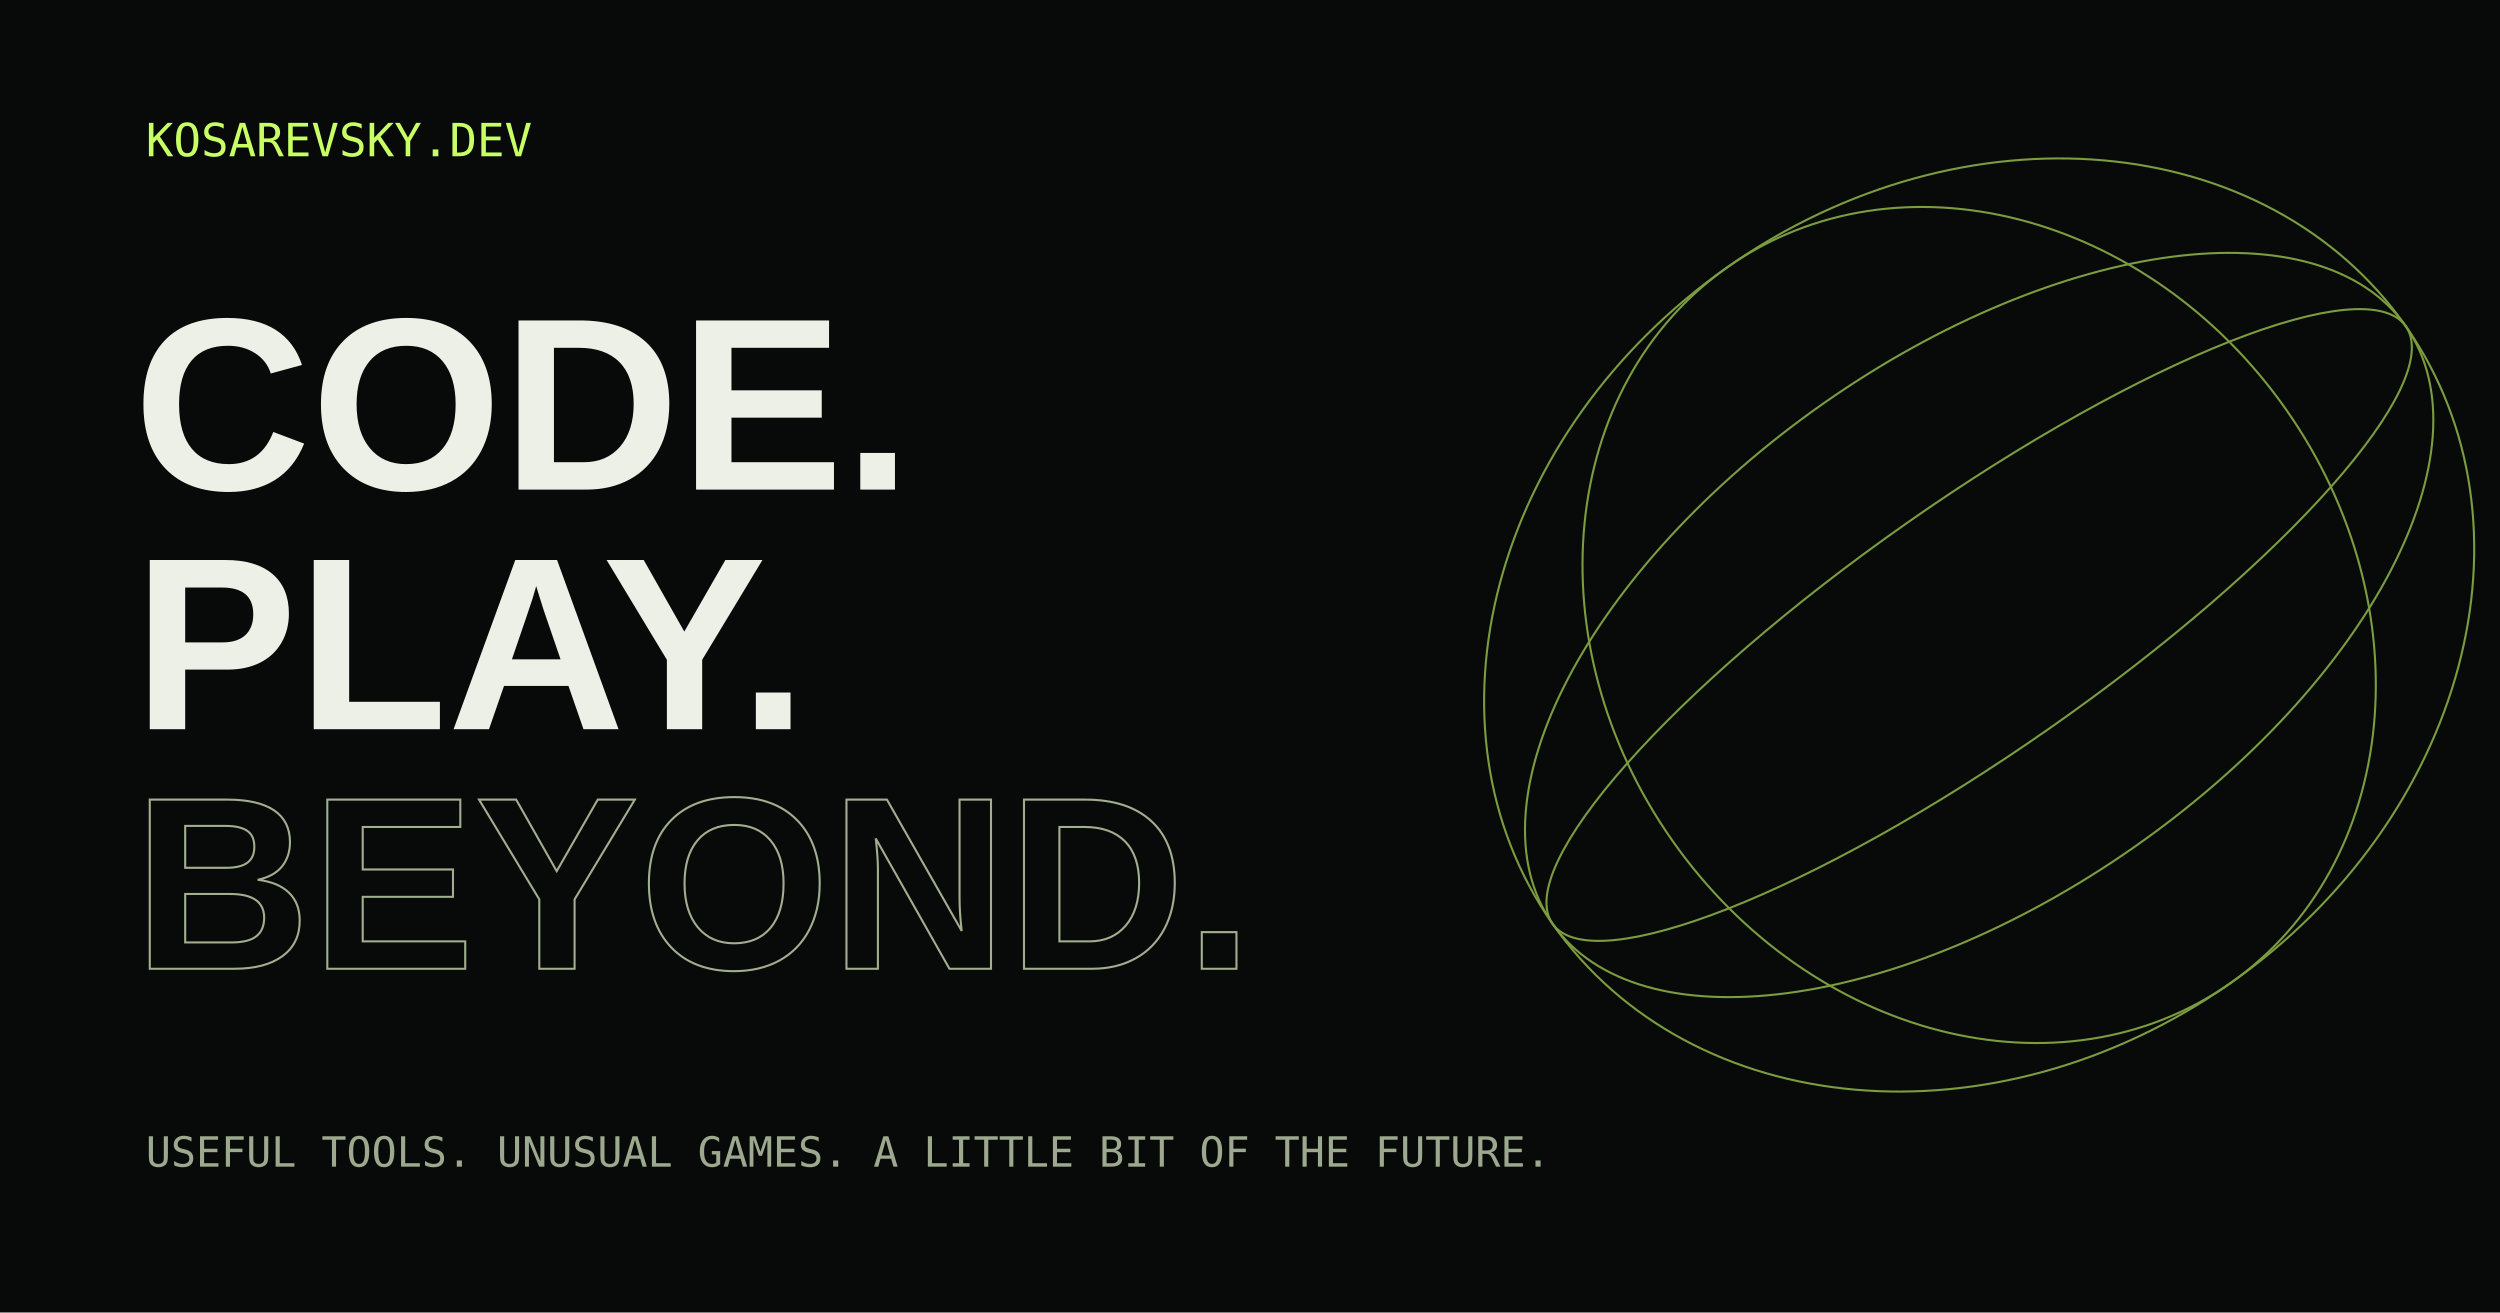
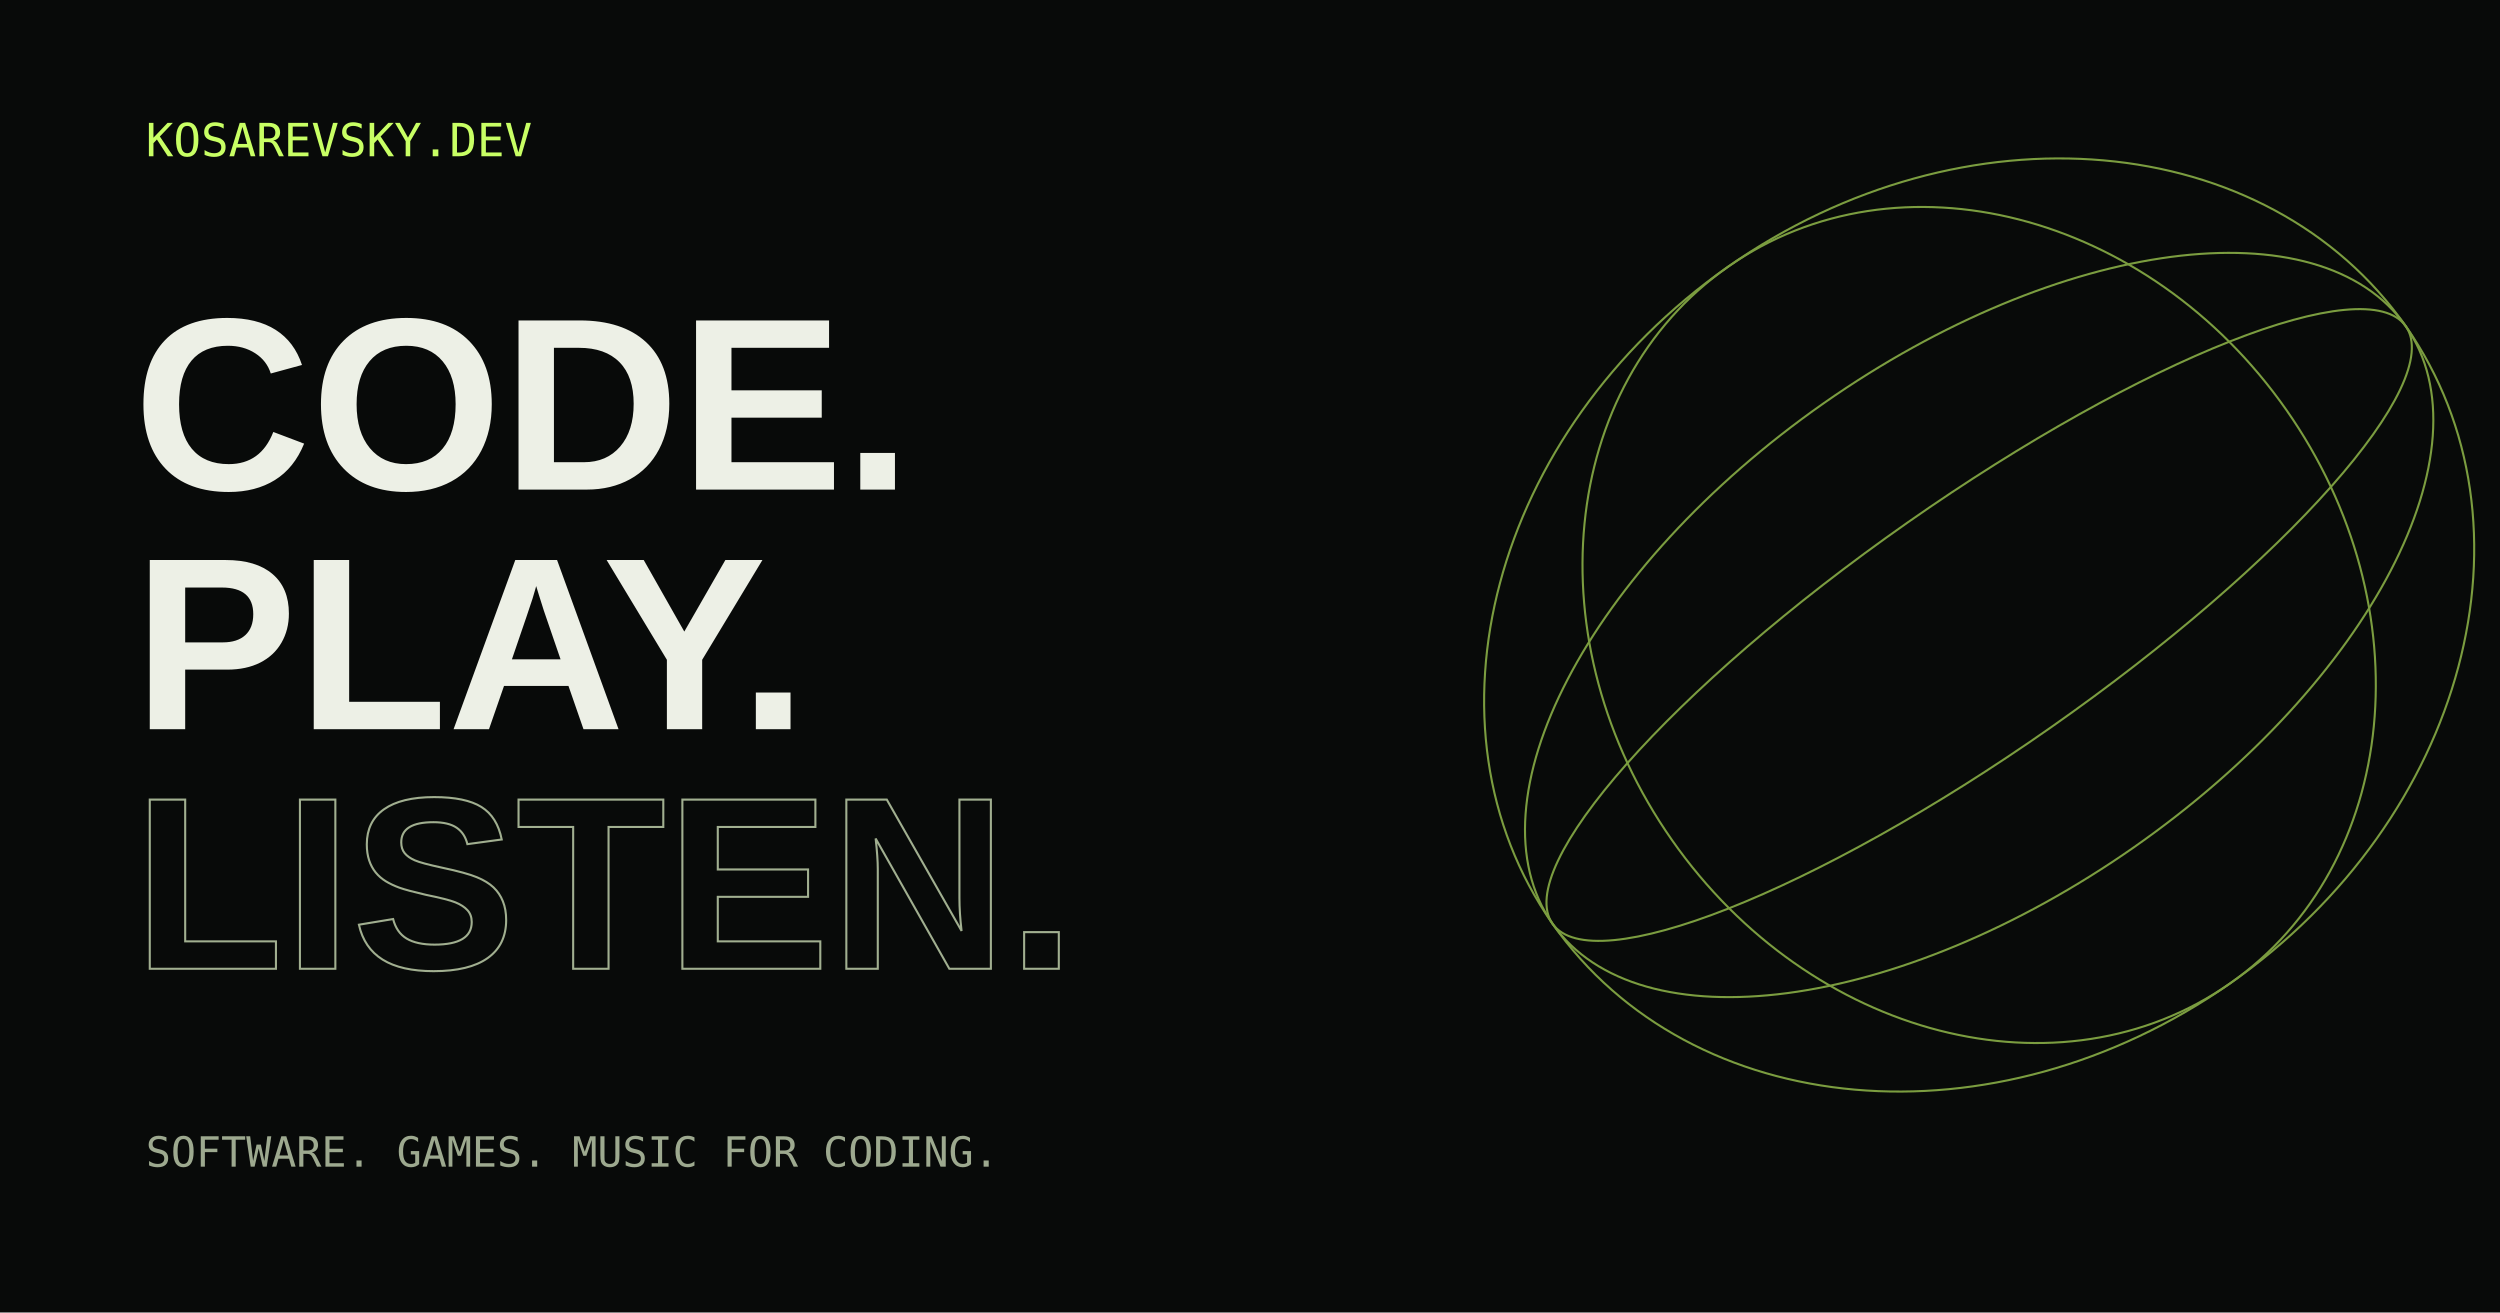
<svg xmlns="http://www.w3.org/2000/svg" width="1200" height="630" viewBox="0 0 1200 630">
  <rect width="1200" height="630" fill="#080a09" />
  <g fill="none" stroke="#c8ff64" opacity=".6">
    <ellipse cx="950" cy="300" rx="250" ry="210" transform="rotate(-35 950 300)" />
    <ellipse cx="950" cy="300" rx="250" ry="130" transform="rotate(-35 950 300)" />
    <ellipse cx="950" cy="300" rx="250" ry="60" transform="rotate(-35 950 300)" />
    <ellipse cx="950" cy="300" rx="180" ry="210" transform="rotate(-35 950 300)" />
  </g>
  <text x="70" y="75" fill="#c8ff64" font-family="monospace" font-size="22">KOSAREVSKY.DEV</text>
  <g fill="#edf0e6" font-family="Arial,sans-serif" font-size="118" font-weight="bold">
    <text x="64" y="235">CODE.</text>
    <text x="64" y="350">PLAY.</text>
-     <text x="64" y="465" fill="none" stroke="#a1af90">BEYOND.</text>
+     <text x="64" y="465" fill="none" stroke="#a1af90">LISTEN.</text>
  </g>
-   <text x="70" y="560" fill="#9da98f" font-family="monospace" font-size="20">USEFUL TOOLS. UNUSUAL GAMES. A LITTLE BIT OF THE FUTURE.</text>
+   <text x="70" y="560" fill="#9da98f" font-family="monospace" font-size="20">SOFTWARE. GAMES. MUSIC FOR CODING.</text>
</svg>
